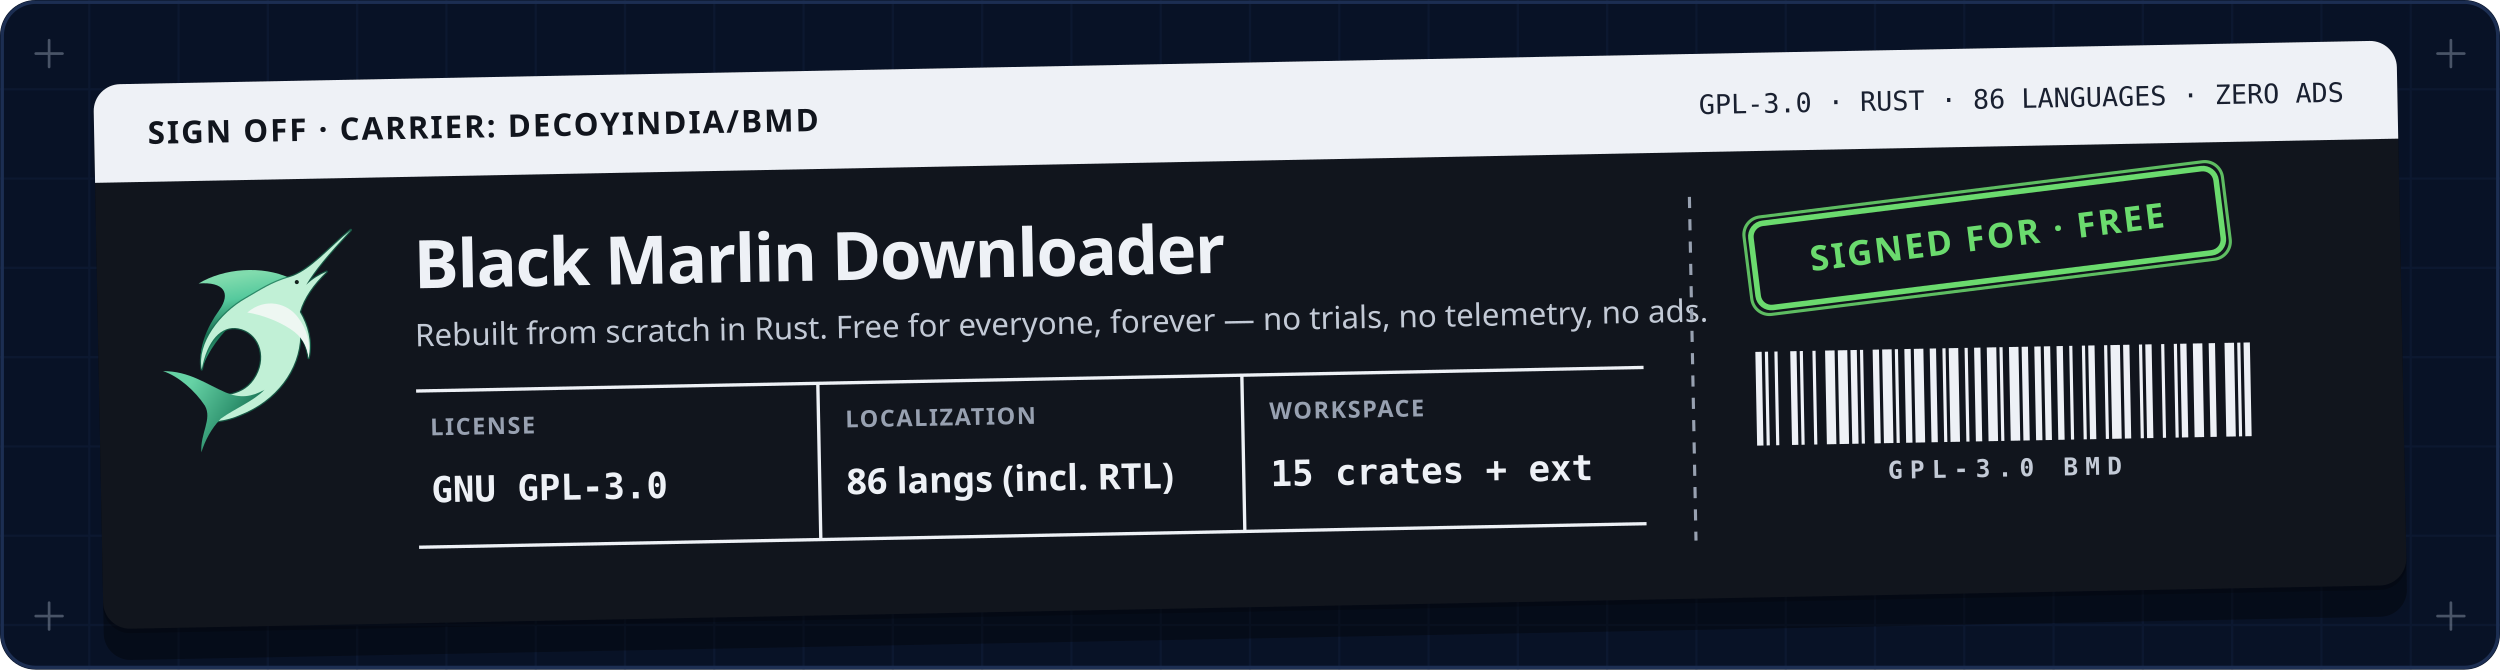
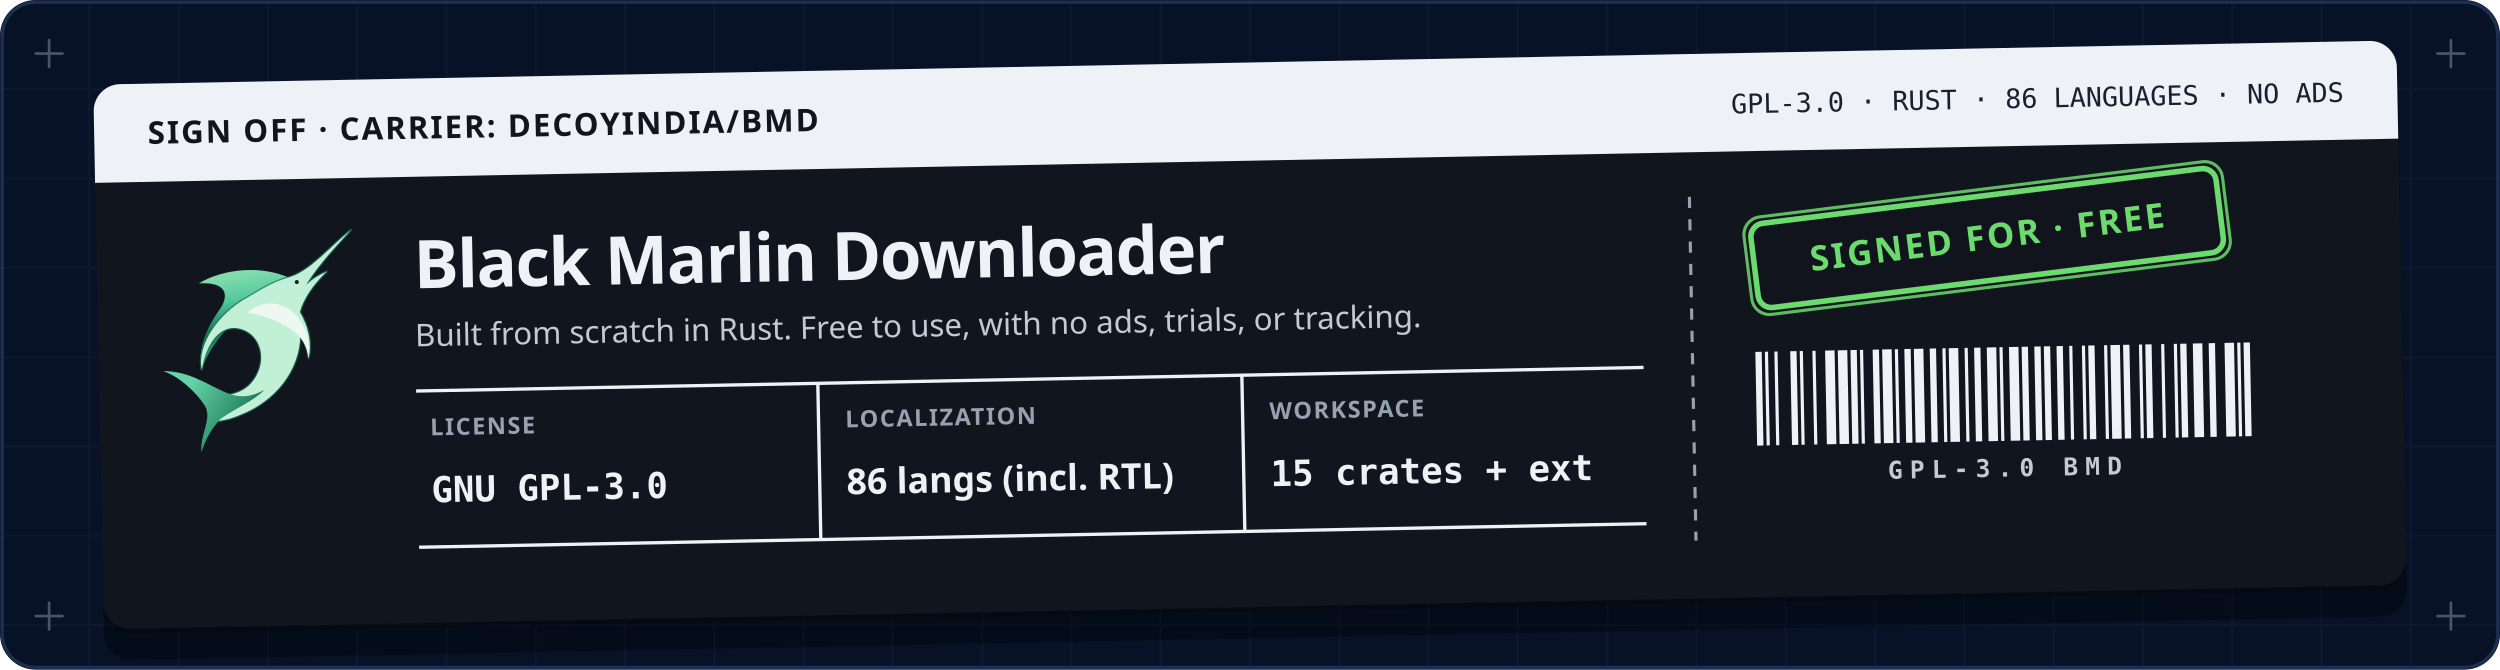
<svg xmlns="http://www.w3.org/2000/svg" viewBox="0 0 1120 300" width="1120" height="300" role="img" aria-labelledby="svg-title svg-desc">
  <defs>
    <linearGradient id="close-dark-bg" x1="0" y1="0" x2="0.2" y2="1">
      <stop offset="0%" stop-color="#081226" />
      <stop offset="100%" stop-color="#081226" />
    </linearGradient>
    <linearGradient id="close-dark-dorsal" x1="161" y1="110" x2="185" y2="269" gradientUnits="userSpaceOnUse">
      <stop stop-color="#80dbad" />
      <stop offset=".29" stop-color="#55c99d" />
      <stop offset=".67" stop-color="#187052" />
      <stop offset="1" stop-color="#369d77" />
    </linearGradient>
    <linearGradient id="close-dark-tail" x1="81" y1="358" x2="204" y2="438" gradientUnits="userSpaceOnUse">
      <stop stop-color="#66d2a5" />
      <stop offset=".63" stop-color="#359a75" />
      <stop offset="1" stop-color="#187052" />
    </linearGradient>
    <clipPath id="close-dark-clip">
      <rect x="44" y="28" width="1032" height="244" rx="12" />
    </clipPath>
  </defs>
  <style>
    .t-disp { font-family: 'Space Grotesk', 'Segoe UI', system-ui, -apple-system, sans-serif; }
    .t-body { font-family: 'IBM Plex Sans', 'Segoe UI', system-ui, -apple-system, sans-serif; }
    .t-mono { font-family: 'IBM Plex Mono', 'Cascadia Mono', Consolas, ui-monospace, monospace; font-variant-numeric: tabular-nums; }
    .tnum { font-variant-numeric: tabular-nums; }

    .sign-stamp {
      transform-box: fill-box;
      transform-origin: center;
      animation: sign-pulse 6s ease-in-out infinite;
    }
    @keyframes sign-pulse {
      0%, 100% { transform: rotate(-6deg) scale(1); }
      50% { transform: rotate(-6deg) scale(1.03); }
    }
    @media (prefers-reduced-motion: reduce) {
      .sign-stamp { animation: none; transform: rotate(-6deg); }
    }
  </style>
  <rect width="1120" height="300" rx="16" fill="url(#close-dark-bg)" />
  <path d="M40 0v300M80 0v300M120 0v300M160 0v300M200 0v300M240 0v300M280 0v300M320 0v300M360 0v300M400 0v300M440 0v300M480 0v300M520 0v300M560 0v300M600 0v300M640 0v300M680 0v300M720 0v300M760 0v300M800 0v300M840 0v300M880 0v300M920 0v300M960 0v300M1000 0v300M1040 0v300M1080 0v300M0 40h1120M0 80h1120M0 120h1120M0 160h1120M0 200h1120M0 240h1120M0 280h1120" stroke="#1c2e52" stroke-width="1" stroke-opacity="0.22" />
  <path d="M16 24h12M22 18v12M1092 24h12M1098 18v12M16 276h12M22 270v12M1092 276h12M1098 270v12" stroke="#c3cde0" stroke-width="1.2" stroke-opacity="0.35" stroke-linecap="round" />
  <rect x="1" y="1" width="1118" height="298" rx="15" fill="none" stroke="#1c2e52" stroke-width="1.5" />
  <g transform="rotate(-1.1 560 150)">
    <rect x="44" y="42" width="1032" height="244" rx="12" fill="#000000" fill-opacity="0.35" />
    <rect x="44" y="30" width="1032" height="244" rx="12" fill="#000000" fill-opacity="0.22" />
    <rect x="44" y="28" width="1032" height="244" rx="12" fill="#11151d" />
    <g clip-path="url(#close-dark-clip)">
      <rect x="44" y="28" width="1032" height="44" fill="#eef1f6" />
      <text x="68" y="55" fill="#11151d" font-size="14" font-weight="800" letter-spacing="0.9" class="t-disp">SIGN OFF  ·  CARRIER: DECOYINDIA/BMD</text>
-       <text x="1052" y="55" text-anchor="end" fill="#192030" font-size="12" class="t-mono">GPL-3.0 · RUST · 86 LANGUAGES · ZERO ADS</text>
+       <text x="1052" y="55" text-anchor="end" fill="#192030" font-size="12" class="t-mono">GPL-3.0 · RUST · 86 LANGUAGES · NO ADS</text>
    </g>
    <g transform="translate(62 92) scale(0.22)">
      <g>
        <path fill="url(#close-dark-dorsal)" d="M125 118C177 88 255 83 312 111C238 158 155 217 128 293C120 252 139 209 166 173C191 139 177 115 125 118Z" />
        <path fill="#c1f0d6" stroke="#187052" stroke-width="5" stroke-opacity=".72" stroke-linejoin="round" paint-order="stroke" d="M437 15C387 67 362 96 344 125C357 113 371 105 386 99C359 124 339 151 330 180C346 208 354 241 346 274C344 256 339 240 330 229C327 298 278 360 205 387C191 393 176 397 158 399L130 356C167 344 213 354 239 308C263 266 244 219 204 211C169 204 140 235 128 293C119 240 167 179 221 150C252 133 273 119 309 109C352 98 394 48 437 15Z" />
        <path fill="#eef7f2" d="M223 179C261 148 306 162 326 191C344 215 351 244 346 274C343 248 332 229 311 215C287 198 252 184 223 179Z" />
        <path fill="url(#close-dark-tail)" d="M49 295C103 296 136 323 176 341C205 354 229 351 255 337C232 360 194 374 165 394C145 414 132 438 124 462C122 423 148 395 133 367C114 337 81 306 49 295Z" />
        <circle cx="325" cy="119" r="4.2" fill="#14211d" />
      </g>
    </g>
    <text x="186" y="122" fill="#eef1f6" font-size="30" font-weight="800" letter-spacing="-0.6" class="t-disp">Black Marlin Downloader</text>
-     <text x="186" y="148" fill="#c3cad6" font-size="14" class="t-body">Rebuilt from scratch in Rust. Free for everyone, forever — no trials, no telemetry, no ads.</text>
+     <text x="186" y="148" fill="#c3cad6" font-size="14" class="t-body">Built from scratch in Rust. Free to use, with no ads, trials, or tracking.</text>
    <line x1="186" y1="168" x2="736" y2="168" stroke="#eef1f6" stroke-width="1.5" />
    <line x1="366" y1="168" x2="366" y2="238" stroke="#eef1f6" stroke-width="1.5" />
    <line x1="556" y1="168" x2="556" y2="238" stroke="#eef1f6" stroke-width="1.5" />
    <line x1="186" y1="238" x2="736" y2="238" stroke="#eef1f6" stroke-width="1.5" />
    <text x="192" y="188" fill="#98a1b1" font-size="10.5" font-weight="700" letter-spacing="0.7" class="t-disp">LICENSE</text>
    <text x="192" y="218" fill="#eef1f6" font-size="16" font-weight="700" class="t-mono">GNU GPL-3.0</text>
    <text x="378" y="188" fill="#98a1b1" font-size="10.5" font-weight="700" letter-spacing="0.7" class="t-disp">LOCALIZATION</text>
    <text x="378" y="218" fill="#eef1f6" font-size="16" font-weight="700" class="t-body">86 langs (incl. RTL)</text>
    <text x="568" y="188" fill="#98a1b1" font-size="10.5" font-weight="700" letter-spacing="0.7" class="t-disp">WORKSPACE</text>
    <text x="568" y="218" fill="#eef1f6" font-size="16" font-weight="700" class="t-mono">15 crates + ext</text>
    <line x1="758" y1="92" x2="758" y2="246" stroke="#98a1b1" stroke-width="1.4" stroke-dasharray="5 5" />
    <g class="sign-stamp">
      <g transform="rotate(-6.0 891.0 113.0)">
        <rect x="786" y="94" width="210" height="38" rx="6" fill="#11151d" fill-opacity="0.94" stroke="#6bdb6e" stroke-width="2.5" />
        <rect x="783" y="91" width="216" height="44" rx="8" fill="none" stroke="#6bdb6e" stroke-width="1.4" stroke-opacity="0.85" />
        <text x="891.0" y="118" text-anchor="middle" fill="#6bdb6e" font-family="'Space Grotesk', 'Segoe UI', system-ui, -apple-system, sans-serif" font-size="15.5" font-weight="800" letter-spacing="1.1">SIGNED FOR · FREE</text>
      </g>
    </g>
    <path d="M786.20 162.00h2.84v42.00h-2.84zM790.47 162.00h1.42v42.00h-1.42zM794.73 162.00h1.42v42.00h-1.42zM801.83 162.00h2.84v42.00h-2.84zM806.09 162.00h1.42v42.00h-1.42zM811.77 162.00h1.42v42.00h-1.42zM817.45 162.00h4.26v42.00h-4.26zM823.14 162.00h4.26v42.00h-4.26zM828.82 162.00h2.84v42.00h-2.84zM833.08 162.00h1.42v42.00h-1.42zM838.76 162.00h2.84v42.00h-2.84zM843.02 162.00h4.26v42.00h-4.26zM848.70 162.00h1.42v42.00h-1.42zM852.97 162.00h2.84v42.00h-2.84zM857.23 162.00h4.26v42.00h-4.26zM864.33 162.00h2.84v42.00h-2.84zM870.01 162.00h1.42v42.00h-1.42zM872.85 162.00h4.26v42.00h-4.26zM879.95 162.00h1.42v42.00h-1.42zM884.22 162.00h2.84v42.00h-2.84zM889.90 162.00h4.26v42.00h-4.26zM895.58 162.00h1.42v42.00h-1.42zM899.84 162.00h4.26v42.00h-4.26zM905.52 162.00h2.84v42.00h-2.84zM911.20 162.00h2.84v42.00h-2.84zM915.47 162.00h2.84v42.00h-2.84zM921.15 162.00h2.84v42.00h-2.84zM926.83 162.00h1.42v42.00h-1.42zM932.51 162.00h1.42v42.00h-1.42zM935.35 162.00h2.84v42.00h-2.84zM942.45 162.00h1.42v42.00h-1.42zM945.30 162.00h4.26v42.00h-4.26zM950.98 162.00h2.84v42.00h-2.84zM958.08 162.00h1.42v42.00h-1.42zM960.92 162.00h2.84v42.00h-2.84zM968.02 162.00h1.42v42.00h-1.42zM973.70 162.00h1.42v42.00h-1.42zM976.55 162.00h2.84v42.00h-2.84zM982.23 162.00h4.26v42.00h-4.26zM989.33 162.00h2.84v42.00h-2.84zM996.43 162.00h4.26v42.00h-4.26zM1002.11 162.00h1.42v42.00h-1.42zM1004.95 162.00h2.84v42.00h-2.84z" fill="#eef1f6" />
    <text x="897" y="220" text-anchor="middle" fill="#c3cad6" font-size="11" font-weight="600" letter-spacing="3.2" class="t-mono">GPL-3.0 BMD</text>
  </g>
</svg>
